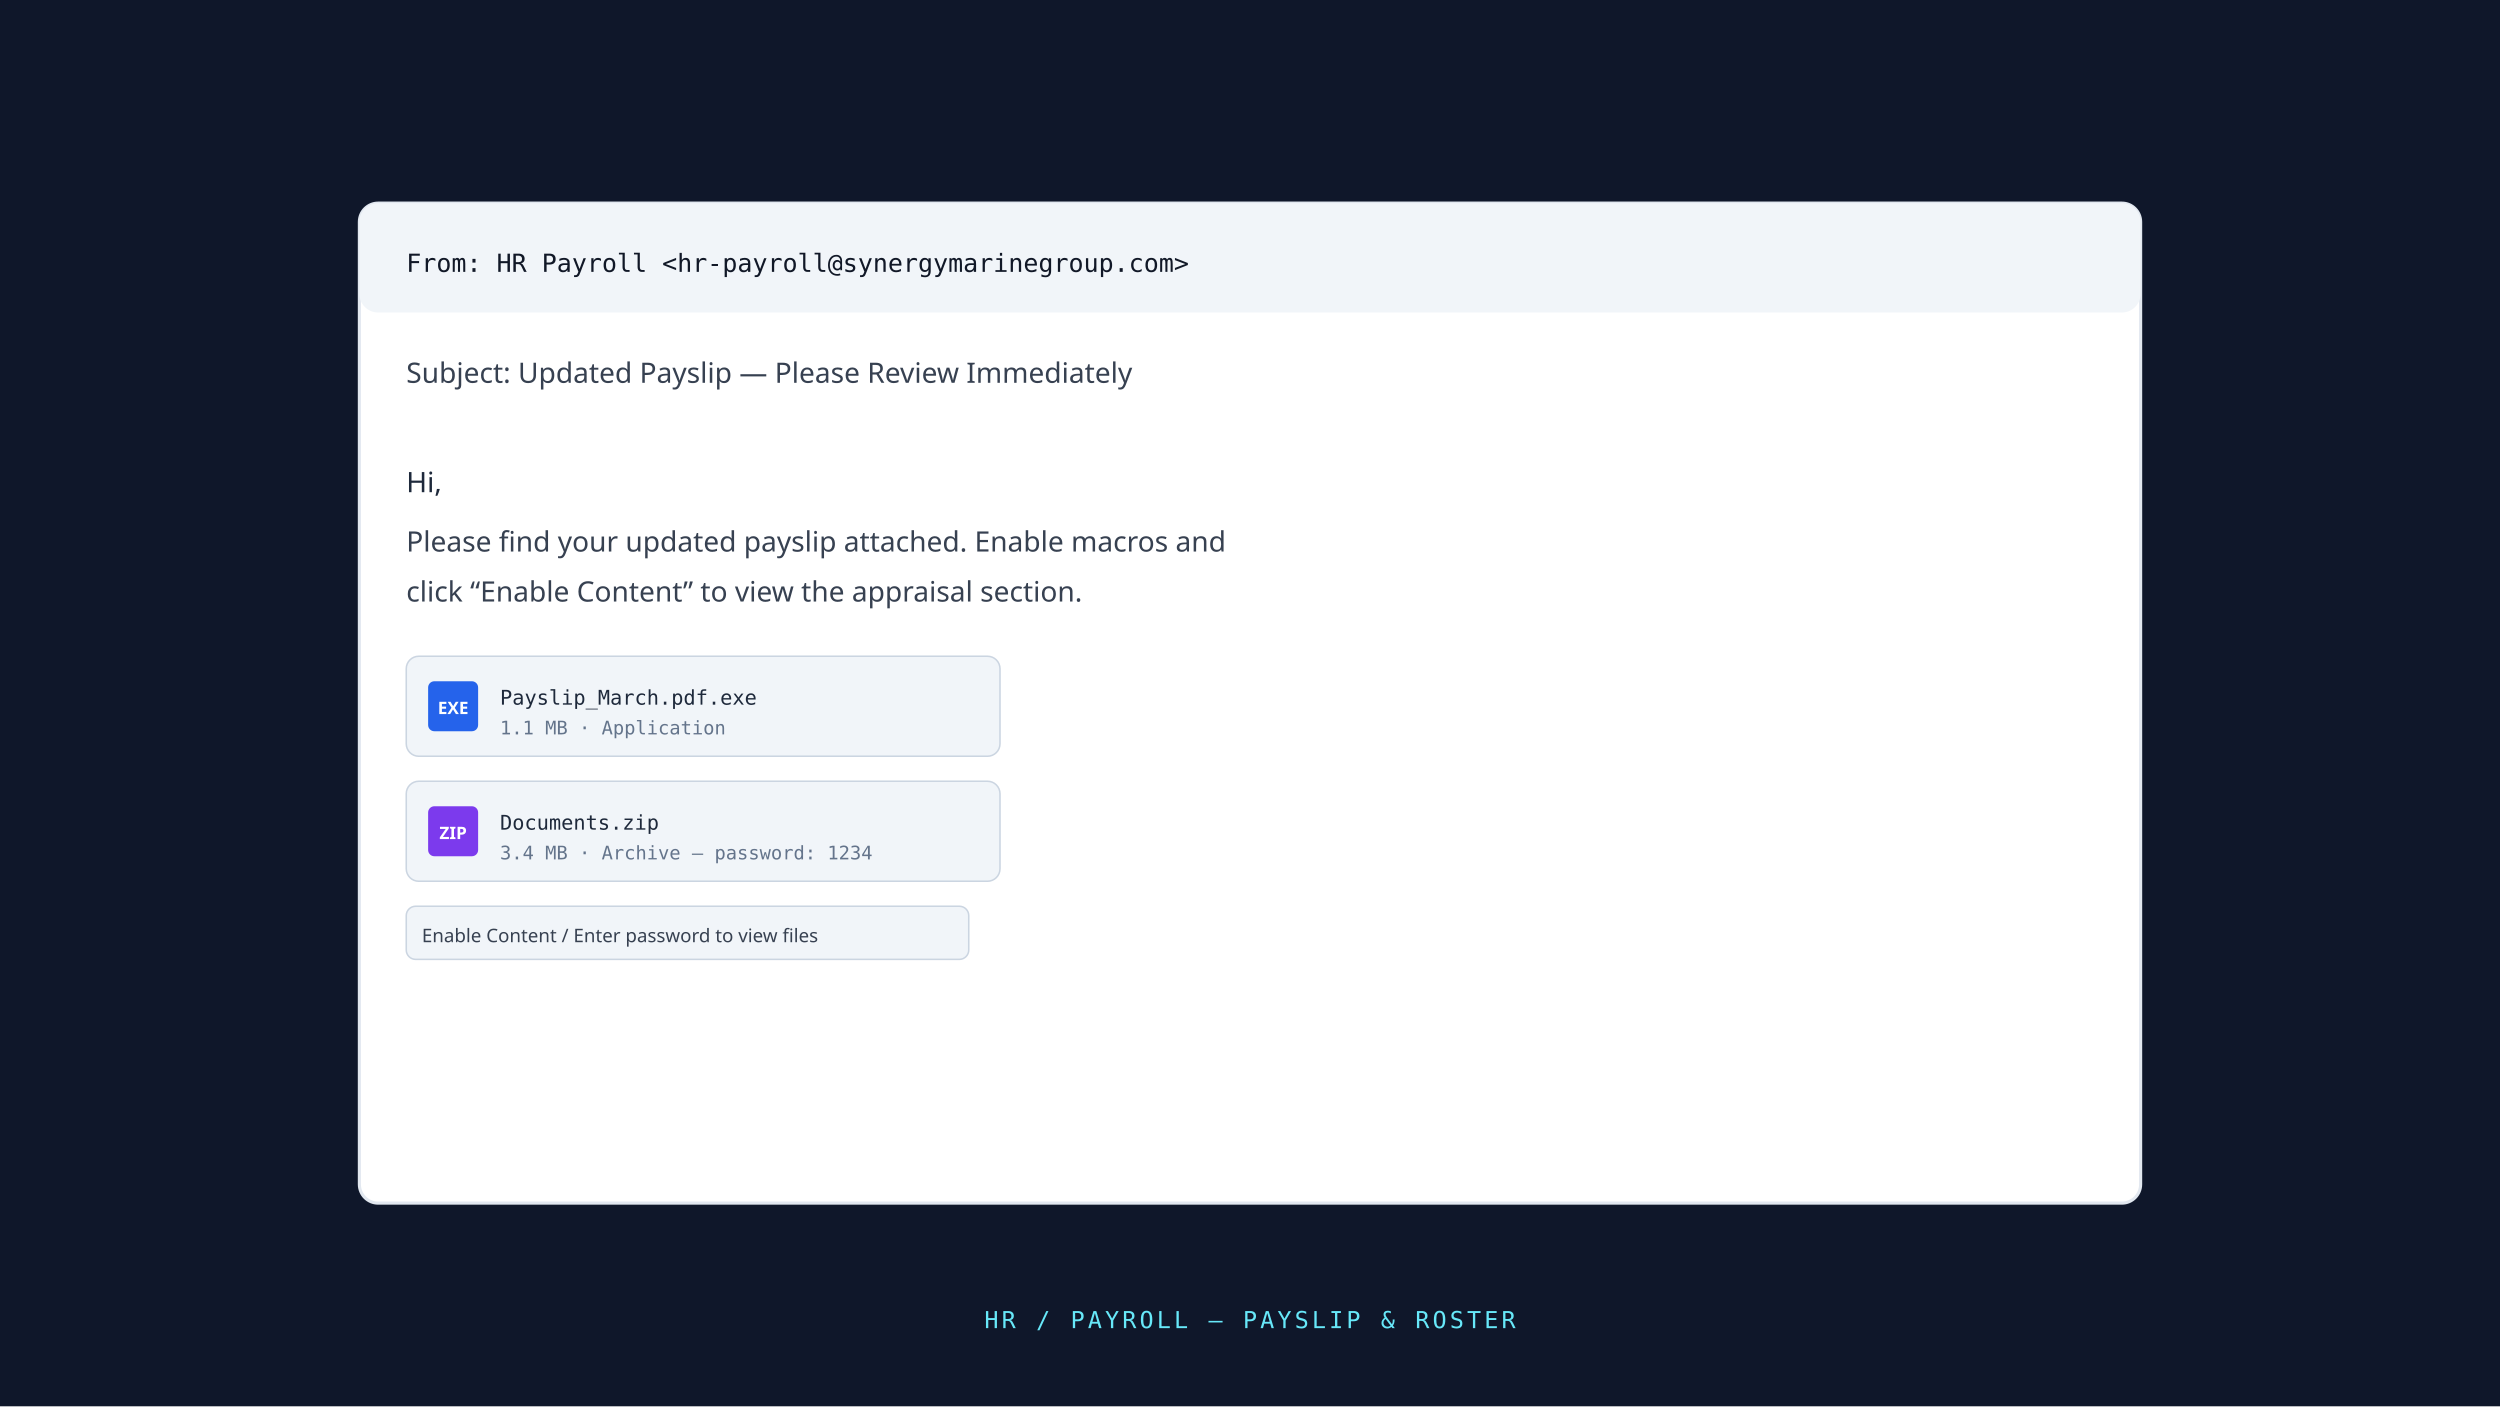
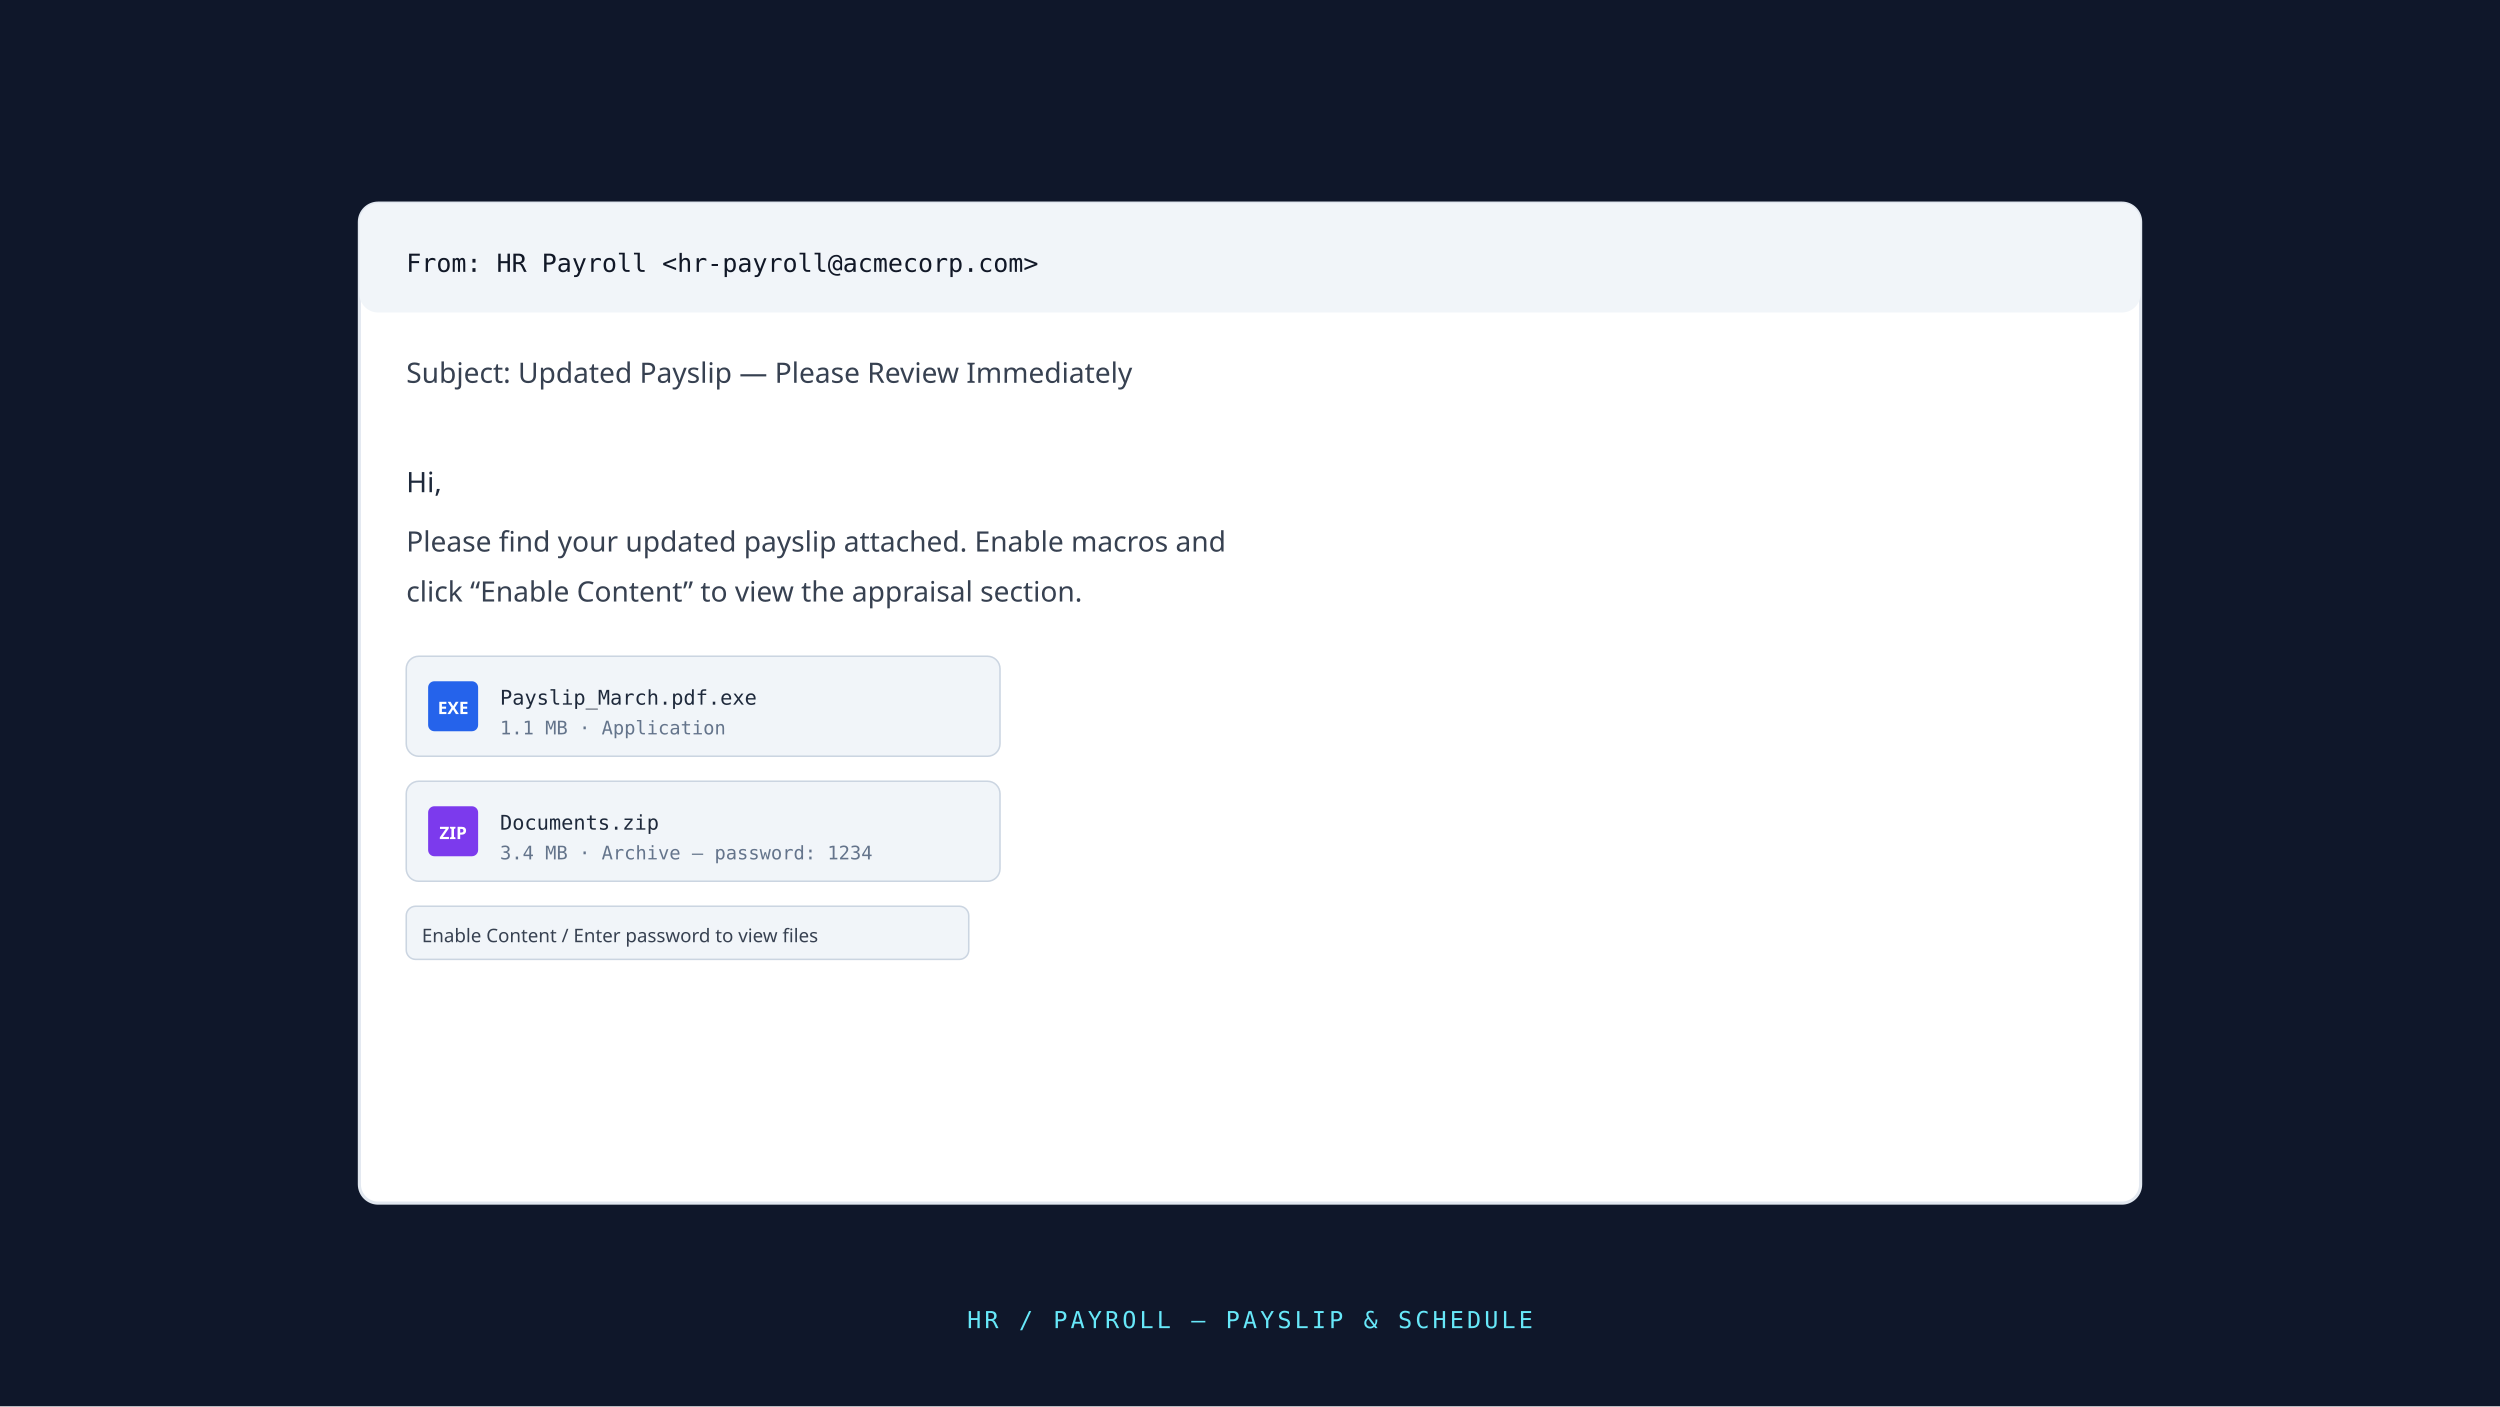
<svg xmlns="http://www.w3.org/2000/svg" viewBox="0 0 1600 900">
  <rect width="1600" height="900" fill="#0f172a" />
  <rect x="230" y="130" width="1140" height="640" rx="12" fill="#fff" stroke="#e2e8f0" stroke-width="2" />
  <rect x="230" y="130" width="1140" height="70" rx="12" fill="#f1f5f9" />
-   <text x="260" y="174" font-family="Space Mono, monospace" font-size="16" fill="#111827">From: HR Payroll &lt;hr-payroll@synergymarinegroup.com&gt;</text>
+   <text x="260" y="174" font-family="Space Mono, monospace" font-size="16" fill="#111827">From: HR Payroll &lt;hr-payroll@acmecorp.com&gt;</text>
  <text x="260" y="245" font-family="Barlow, sans-serif" font-size="18" fill="#374151">Subject: Updated Payslip — Please Review Immediately</text>
  <text x="260" y="315" font-family="Barlow, sans-serif" font-size="18" fill="#1e293b">Hi,</text>
  <text x="260" y="353" font-family="Barlow, sans-serif" font-size="18" fill="#374151">Please find your updated payslip attached. Enable macros and</text>
  <text x="260" y="385" font-family="Barlow, sans-serif" font-size="18" fill="#374151">click “Enable Content” to view the appraisal section.</text>
  <g transform="translate(260,420)">
    <rect x="0" y="0" width="380" height="64" rx="8" fill="#f1f5f9" stroke="#cbd5e1" />
    <rect x="14" y="16" width="32" height="32" rx="4" fill="#2563eb" />
    <text x="30" y="37" font-family="Barlow, sans-serif" font-size="11" font-weight="800" fill="#fff" text-anchor="middle">EXE</text>
    <text x="60" y="31" font-family="Space Mono, monospace" font-size="13" fill="#1e293b">Payslip_March.pdf.exe</text>
    <text x="60" y="50" font-family="Space Mono, monospace" font-size="12" fill="#64748b">1.1 MB · Application</text>
  </g>
  <g transform="translate(260,500)">
    <rect x="0" y="0" width="380" height="64" rx="8" fill="#f1f5f9" stroke="#cbd5e1" />
    <rect x="14" y="16" width="32" height="32" rx="4" fill="#7c3aed" />
    <text x="30" y="37" font-family="Barlow, sans-serif" font-size="11" font-weight="800" fill="#fff" text-anchor="middle">ZIP</text>
    <text x="60" y="31" font-family="Space Mono, monospace" font-size="13" fill="#1e293b">Documents.zip</text>
    <text x="60" y="50" font-family="Space Mono, monospace" font-size="12" fill="#64748b">3.4 MB · Archive — password: 1234</text>
  </g>
  <g transform="translate(260,580)">
    <rect x="0" y="0" width="360" height="34" rx="6" fill="#f1f5f9" stroke="#cbd5e1" />
    <text x="10" y="23" font-family="Barlow, sans-serif" font-size="12" fill="#374151">Enable Content / Enter password to view files</text>
  </g>
-   <text x="800" y="850" font-family="Space Mono, monospace" font-size="15" fill="#67e8f9" text-anchor="middle" letter-spacing="2">HR / PAYROLL — PAYSLIP &amp; ROSTER</text>
+   <text x="800" y="850" font-family="Space Mono, monospace" font-size="15" fill="#67e8f9" text-anchor="middle" letter-spacing="2">HR / PAYROLL — PAYSLIP &amp; SCHEDULE</text>
</svg>
